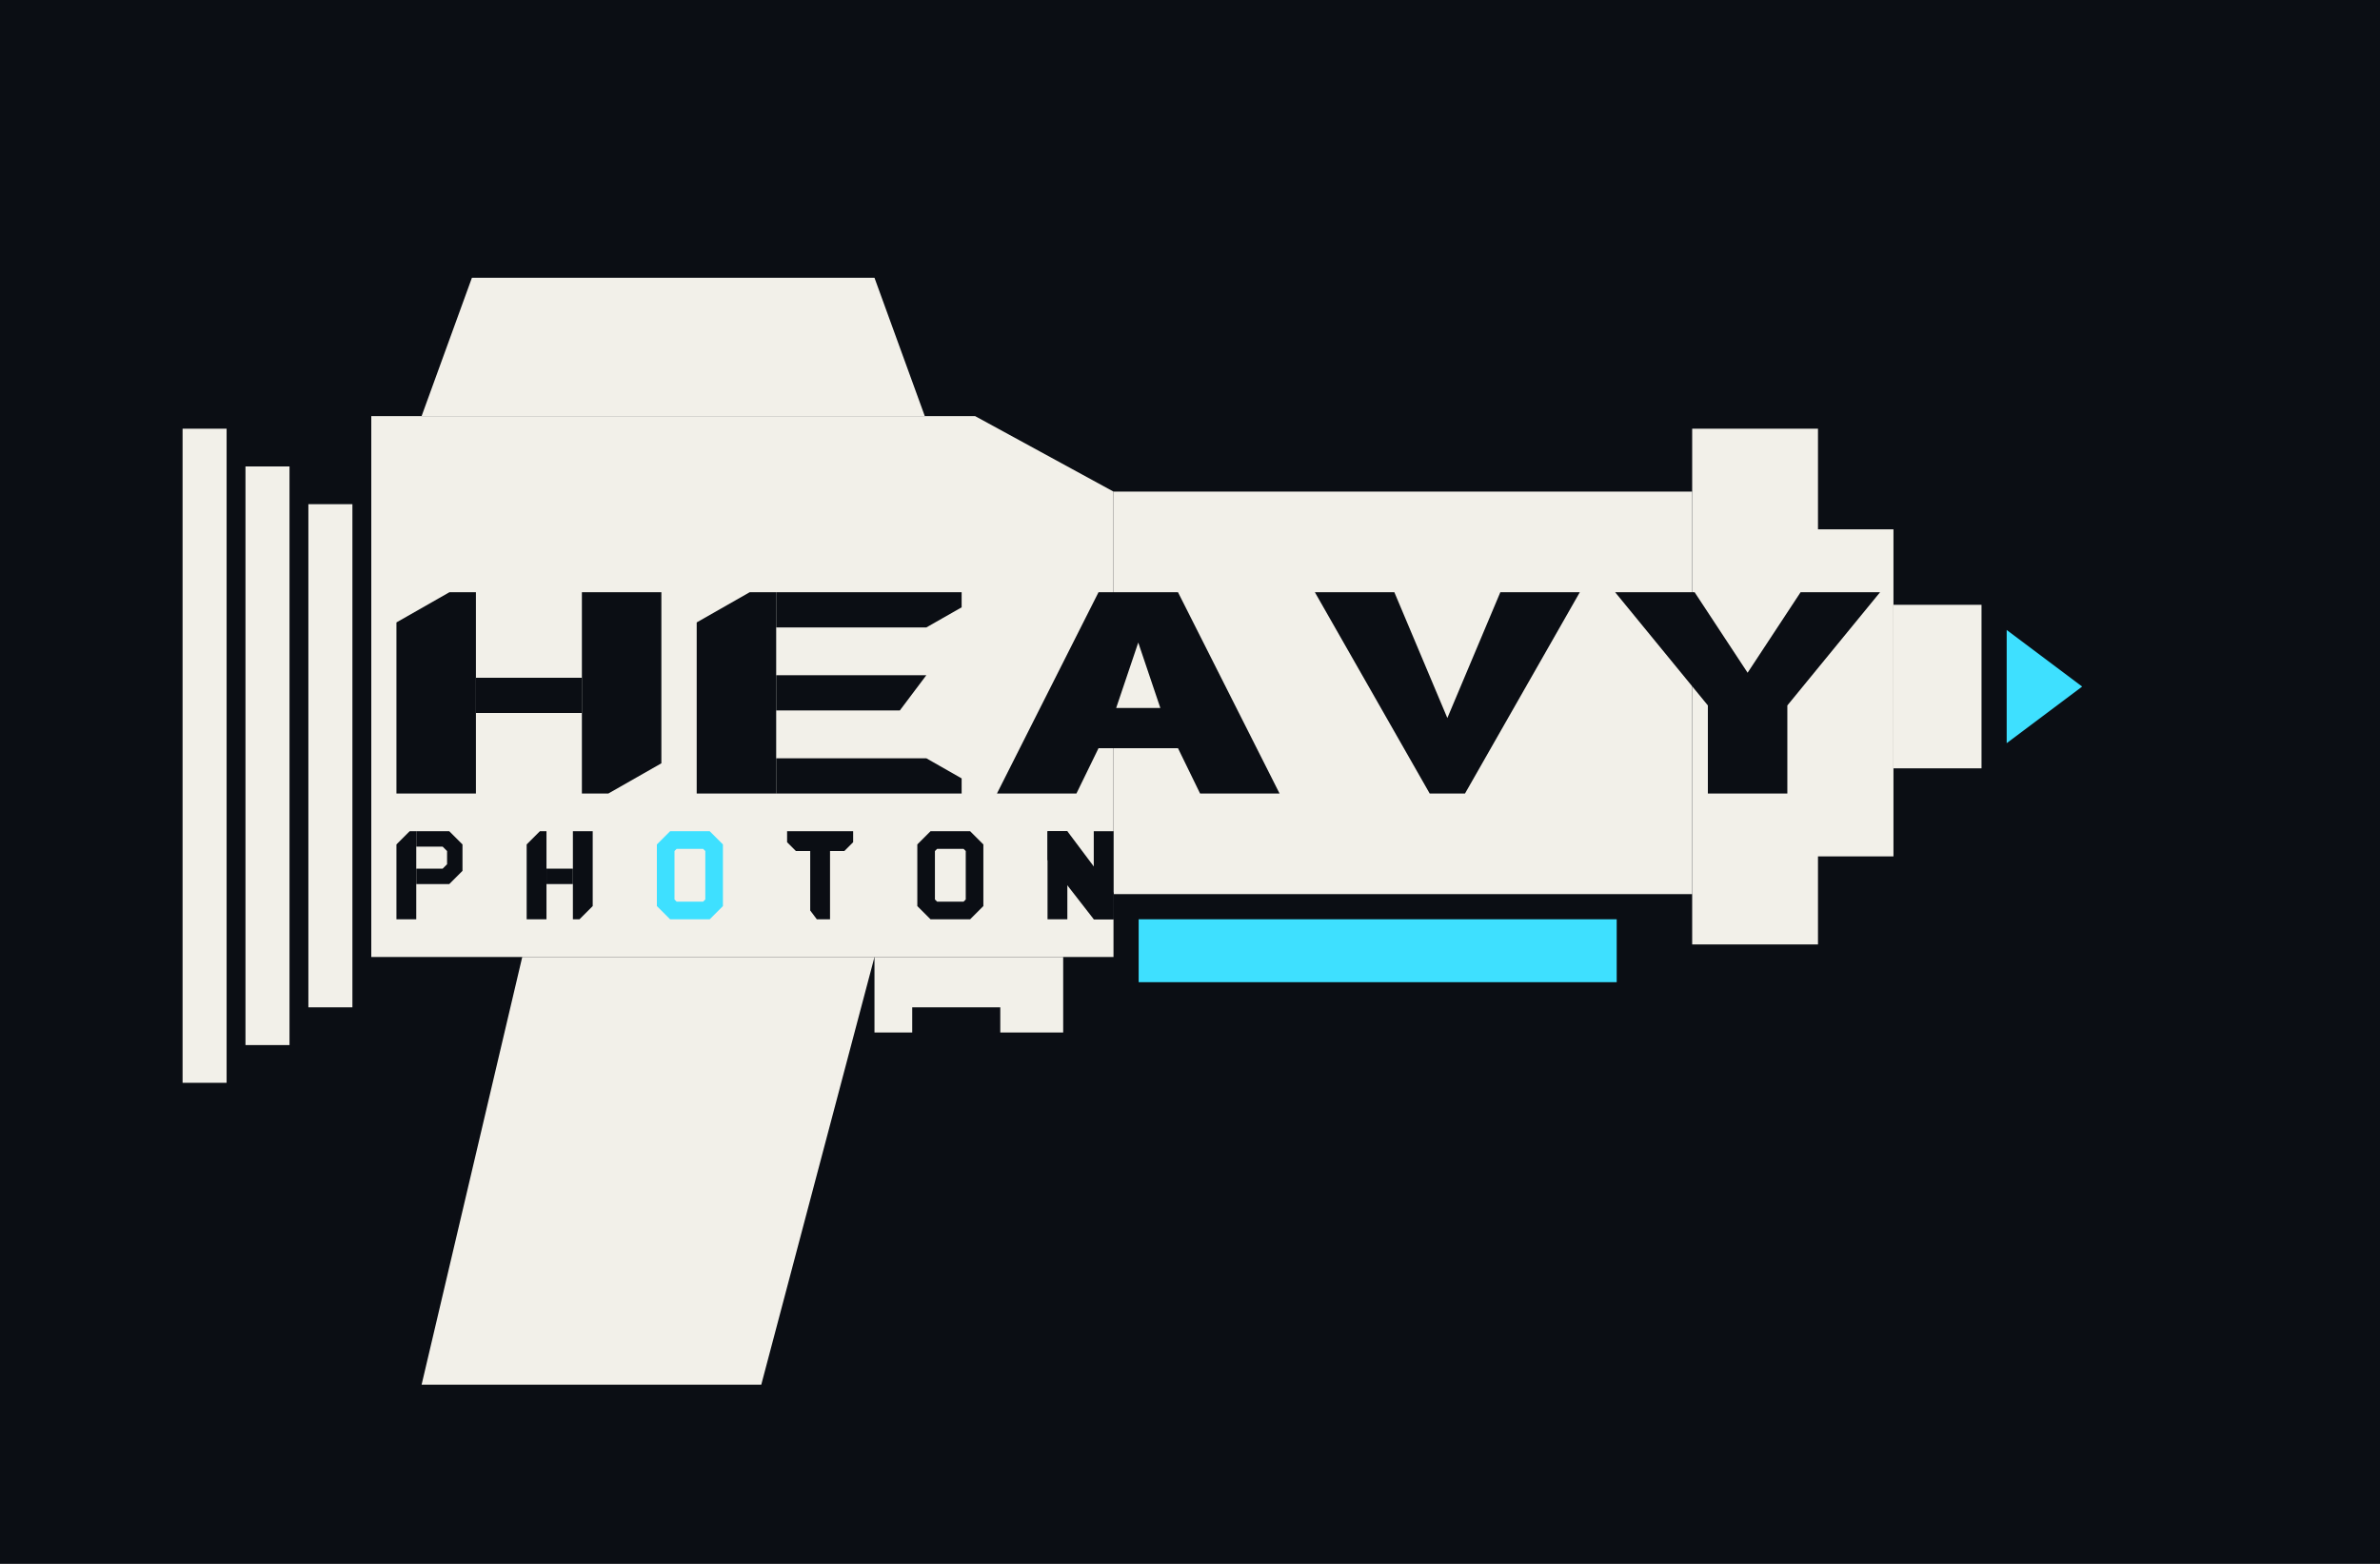
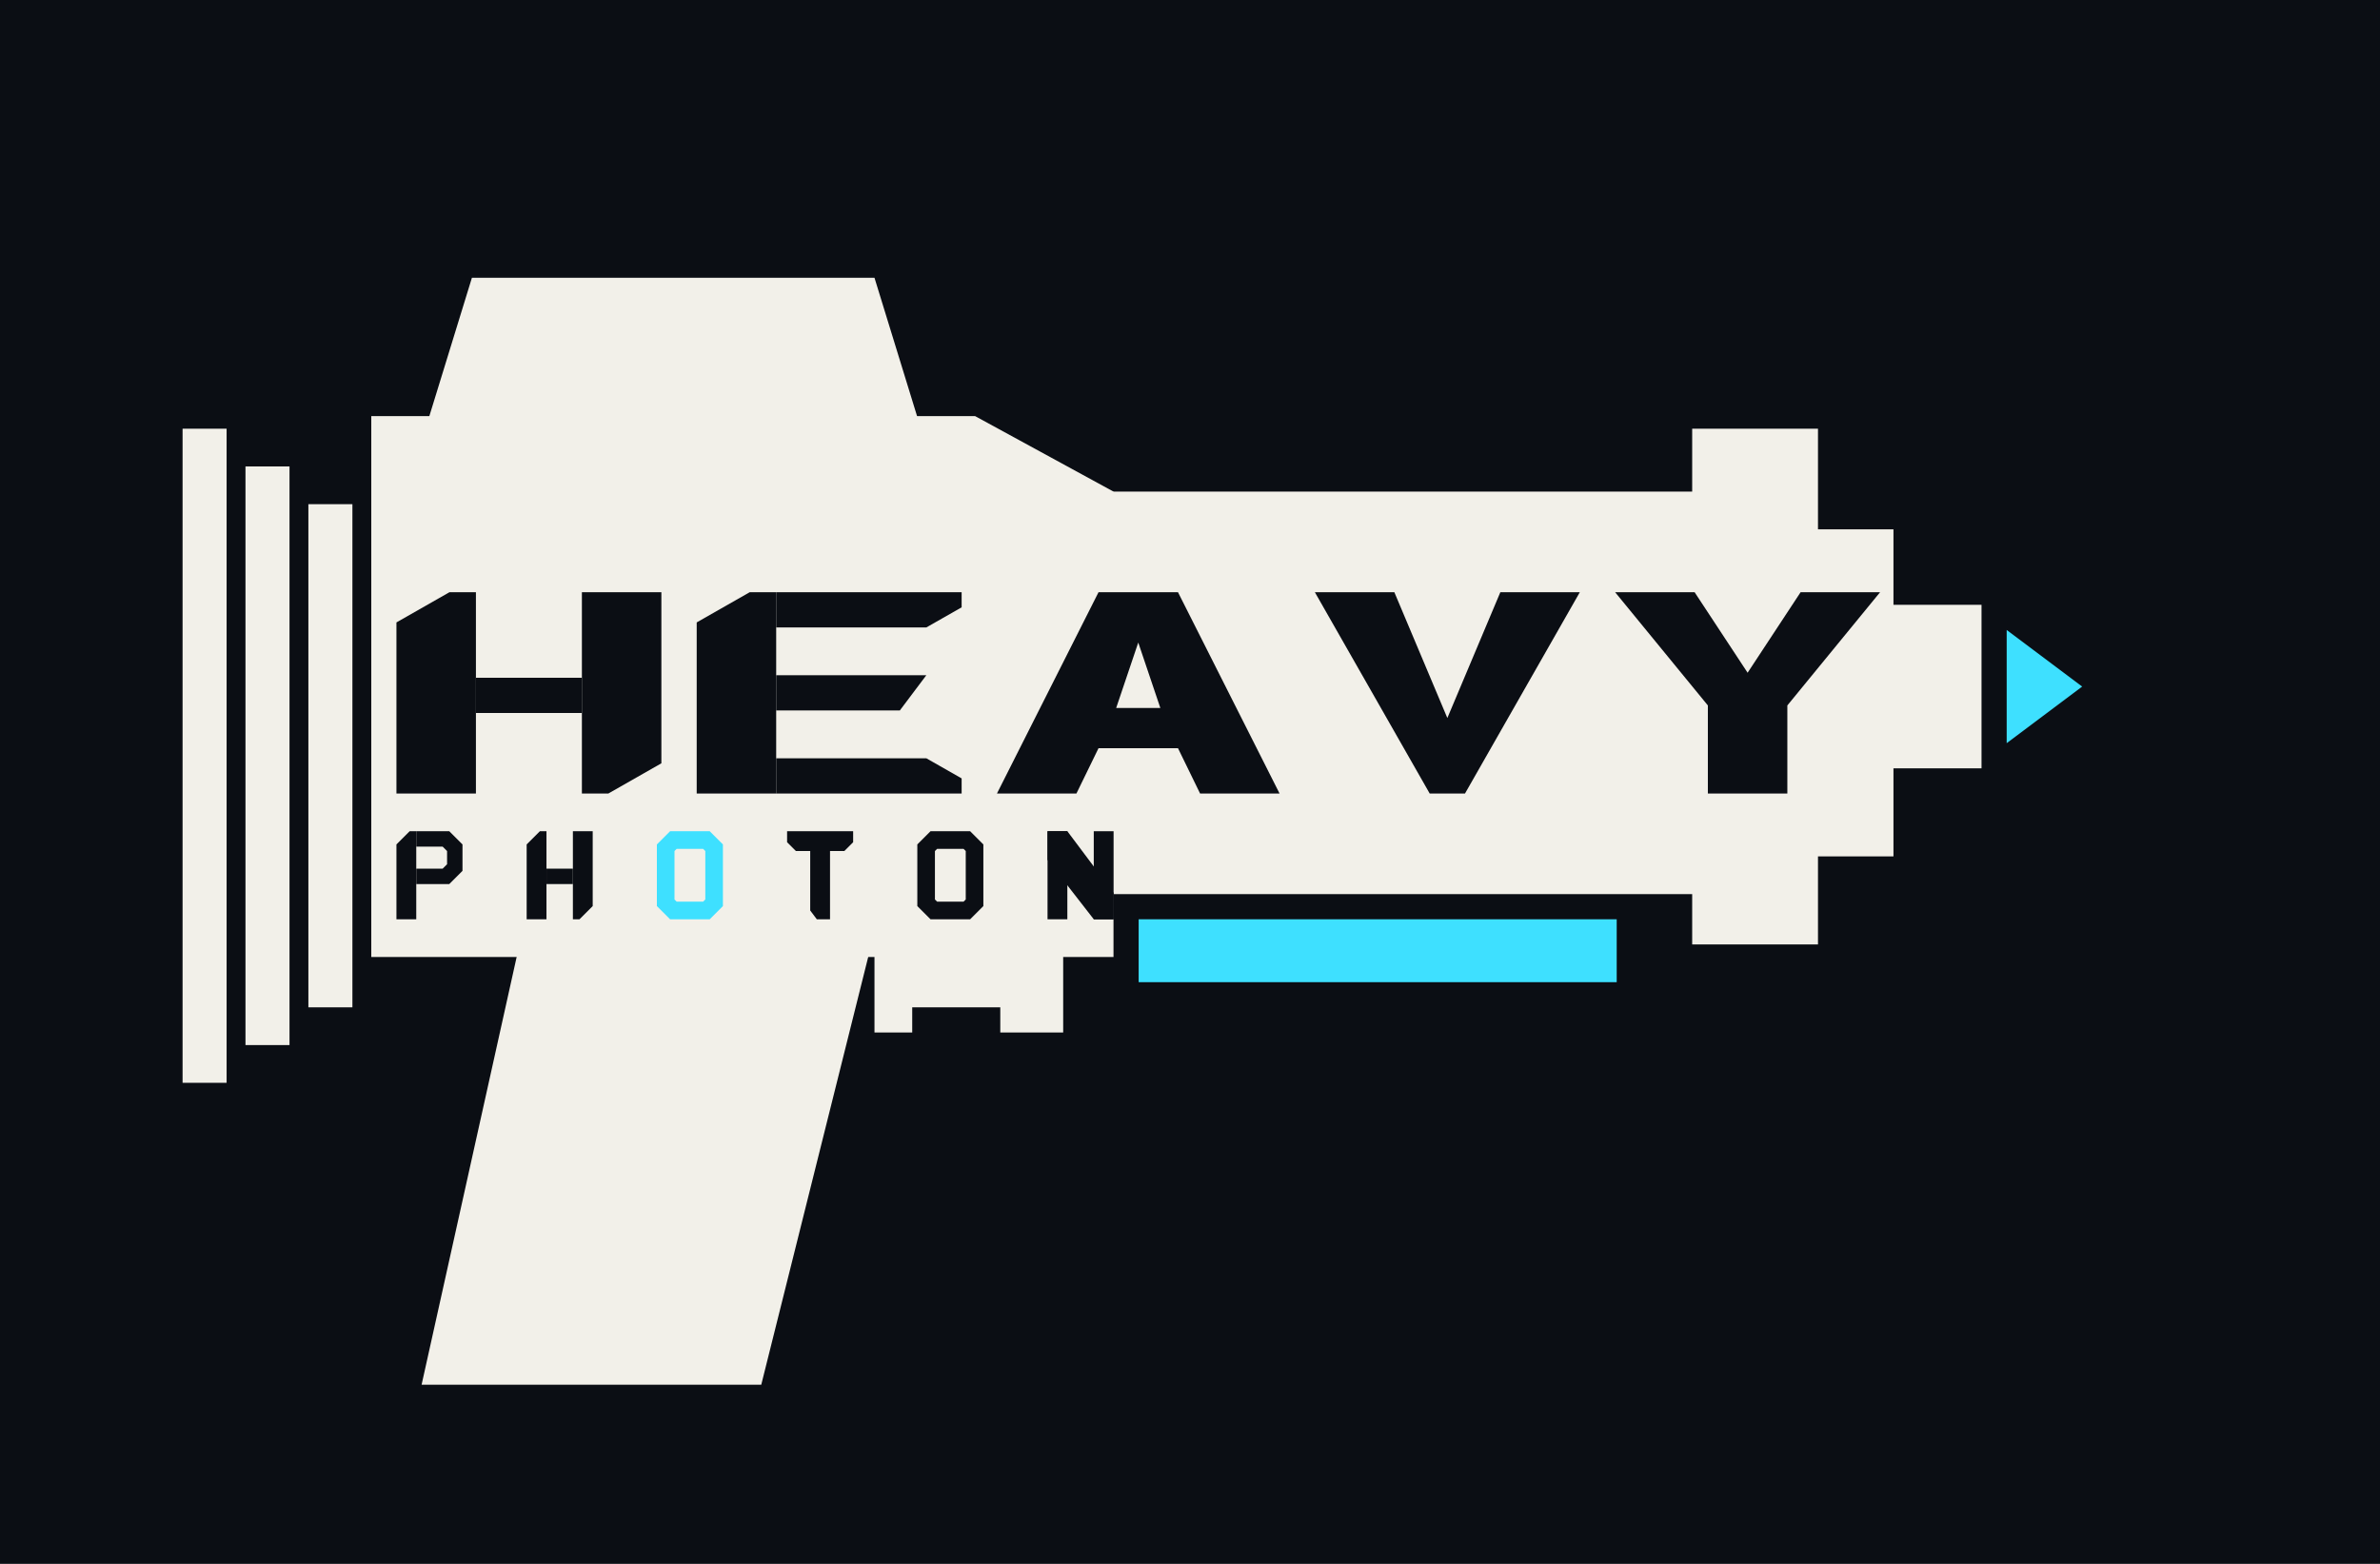
<svg xmlns="http://www.w3.org/2000/svg" viewBox="0 0 700 460" width="700" height="460">
  <rect width="700" height="460" fill="#0B0E14" />
  <g id="gun" transform="translate(50 4) scale(1.85)">
    <g id="fin-1">
      <g fill="#F2F0E9">
        <rect x="2" y="66" width="7" height="104" />
      </g>
    </g>
    <g id="fin-2">
      <g fill="#F2F0E9">
        <rect x="12" y="72" width="7" height="92" />
      </g>
    </g>
    <g id="fin-3">
      <g fill="#F2F0E9">
        <rect x="22" y="78" width="7" height="80" />
      </g>
    </g>
    <g id="grip">
      <g fill="#F2F0E9">
-         <path d="M56,150 L112,150 L94,218 L40,218 Z" />
+         <path d="M56,146 L112,146 L94,218 L40,218 Z" />
      </g>
    </g>
    <g id="body">
      <g fill="#F2F0E9">
        <path d="M32,64 L128,64 L150,76 L150,150 L32,150 Z" />
      </g>
    </g>
    <g id="sight">
      <g fill="#F2F0E9">
-         <path d="M48,42 L112,42 L120,64 L40,64 Z" />
+         <path d="M48,42 L112,42 L120,68 L40,68 Z" />
      </g>
    </g>
    <g id="trigger">
      <g fill="#F2F0E9">
-         <rect x="112" y="150" width="30" height="12" />
+         <rect x="112" y="146" width="30" height="16" />
      </g>
      <rect x="118" y="158" width="14" height="8" fill="#0B0E14" />
    </g>
    <g id="barrel">
      <g fill="#F2F0E9">
-         <path d="M150,76 L242,76 L242,140 L150,140 Z" />
+         <path d="M146,76 L246,76 L246,140 L146,140 Z" />
      </g>
      <rect x="154" y="144" width="76" height="10" fill="#3EE0FF" />
    </g>
    <g id="muzzle">
      <g fill="#F2F0E9">
        <path d="M242,66 L262,66 L262,82 L274,82 L274,134 L262,134 L262,148 L242,148 Z" />
      </g>
    </g>
    <g id="tip">
      <g fill="#F2F0E9">
-         <rect x="274" y="94" width="14" height="26" />
+         <rect x="270" y="94" width="18" height="26" />
      </g>
      <path d="M292,98 L304,107 L292,116 Z" fill="#3EE0FF" />
    </g>
    <g id="word-heavy" fill="#0B0E14" transform="translate(36 92) scale(0.702 0.4)">
      <g id="heavy-h0" transform="translate(0.0 0)">
        <g>
          <rect x="18" y="34" width="24" height="14" />
          <polygon points="0,12 12,0 18,0 18,80 0,80" />
          <polygon points="42,0 60,0 60,68 48,80 42,80" />
        </g>
      </g>
      <g id="heavy-e1" transform="translate(68.0 0)">
        <g>
          <polygon points="0,12 12,0 18,0 18,80 0,80" />
          <polygon points="18,0 60,0 60,6 52,14 18,14" />
          <polygon points="18,33 52,33 46,47 18,47" />
          <polygon points="18,66 52,66 60,74 60,80 18,80" />
        </g>
      </g>
      <g id="heavy-a2" transform="translate(136.0 0)">
        <g>
          <path fill-rule="evenodd" transform="translate(0 0)" d="M23,0 L41,0 L64,80 L46,80 L41,62 L23,62 L18,80 L0,80 Z M32,20 L37,46 L27,46 Z" />
        </g>
      </g>
      <g id="heavy-v3" transform="translate(208.0 0)">
        <g>
          <polygon points="0,0 18,0 30,50 42,0 60,0 34,80 26,80" />
        </g>
      </g>
      <g id="heavy-y4" transform="translate(276.0 0)">
        <g>
          <polygon points="0,0 18,0 30,32 42,0 60,0 39,45 39,80 21,80 21,45" />
        </g>
      </g>
    </g>
    <g id="word-photon" fill="#0B0E14" transform="translate(36 130) scale(0.175)">
      <g id="photon-p0" transform="translate(0.0 0)">
        <g>
          <path fill-rule="evenodd" transform="translate(0 0)" d="M18,0 L48,0 L60,12 L60,36 L48,48 L18,48 L18,34 L42,34 L46,30 L46,18 L42,14 L18,14 Z" />
          <polygon points="0,12 12,0 18,0 18,80 0,80" />
        </g>
      </g>
      <g id="photon-h1" transform="translate(118.3 0)">
        <g>
          <rect x="18" y="34" width="24" height="14" />
          <polygon points="0,12 12,0 18,0 18,80 0,80" />
          <polygon points="42,0 60,0 60,68 48,80 42,80" />
        </g>
      </g>
      <g id="photon-o2" transform="translate(236.6 0)">
        <g fill="#3EE0FF">
          <path fill-rule="evenodd" transform="translate(0 0)" d="M12,0 L48,0 L60,12 L60,68 L48,80 L12,80 L0,68 L0,12 Z M18,16 L42,16 L44,18 L44,62 L42,64 L18,64 L16,62 L16,18 Z" />
        </g>
      </g>
      <g id="photon-t3" transform="translate(354.9 0)">
        <g>
          <polygon points="0,0 60,0 60,10 52,18 8,18 0,10" />
          <polygon points="21,14 39,14 39,80 27,80 21,72" />
        </g>
      </g>
      <g id="photon-o4" transform="translate(473.2 0)">
        <g>
          <path fill-rule="evenodd" transform="translate(0 0)" d="M12,0 L48,0 L60,12 L60,68 L48,80 L12,80 L0,68 L0,12 Z M18,16 L42,16 L44,18 L44,62 L42,64 L18,64 L16,62 L16,18 Z" />
        </g>
      </g>
      <g id="photon-n5" transform="translate(591.5 0)">
        <g>
          <rect x="0" y="0" width="18" height="80" />
          <rect x="42" y="0" width="18" height="80" />
          <polygon points="0,0 18,0 60,56 60,80 42,80 0,26" />
        </g>
      </g>
    </g>
  </g>
</svg>
